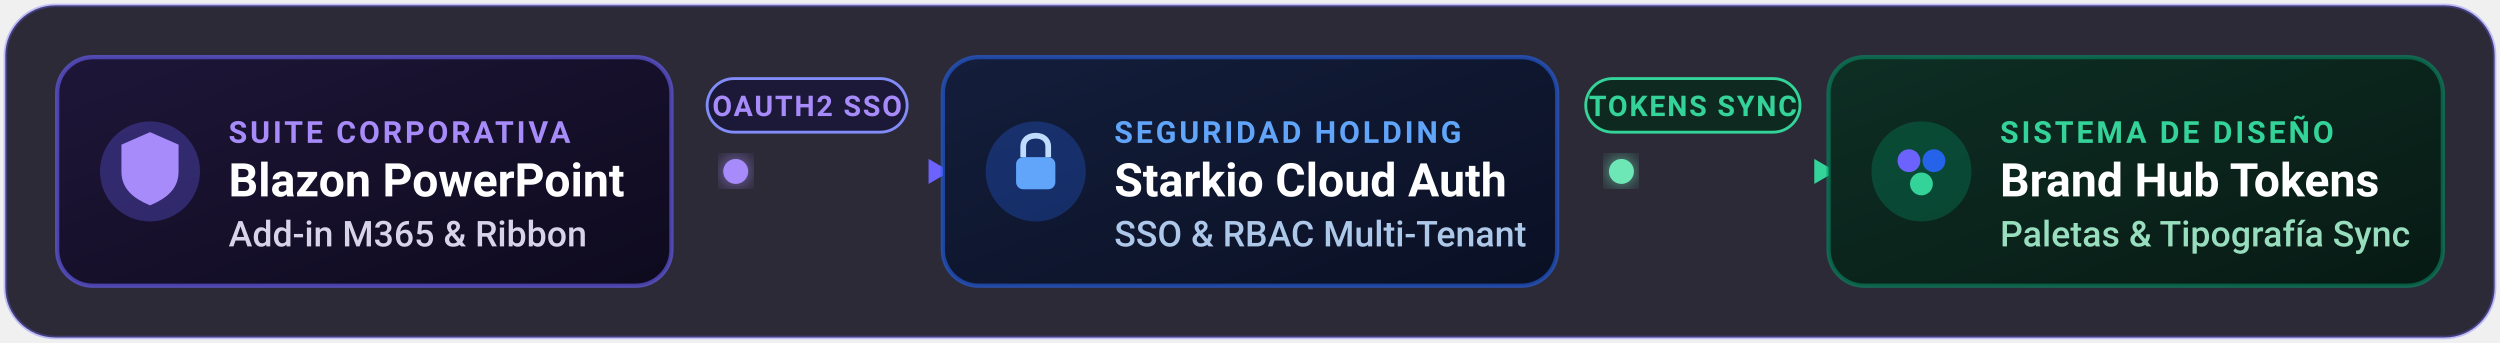
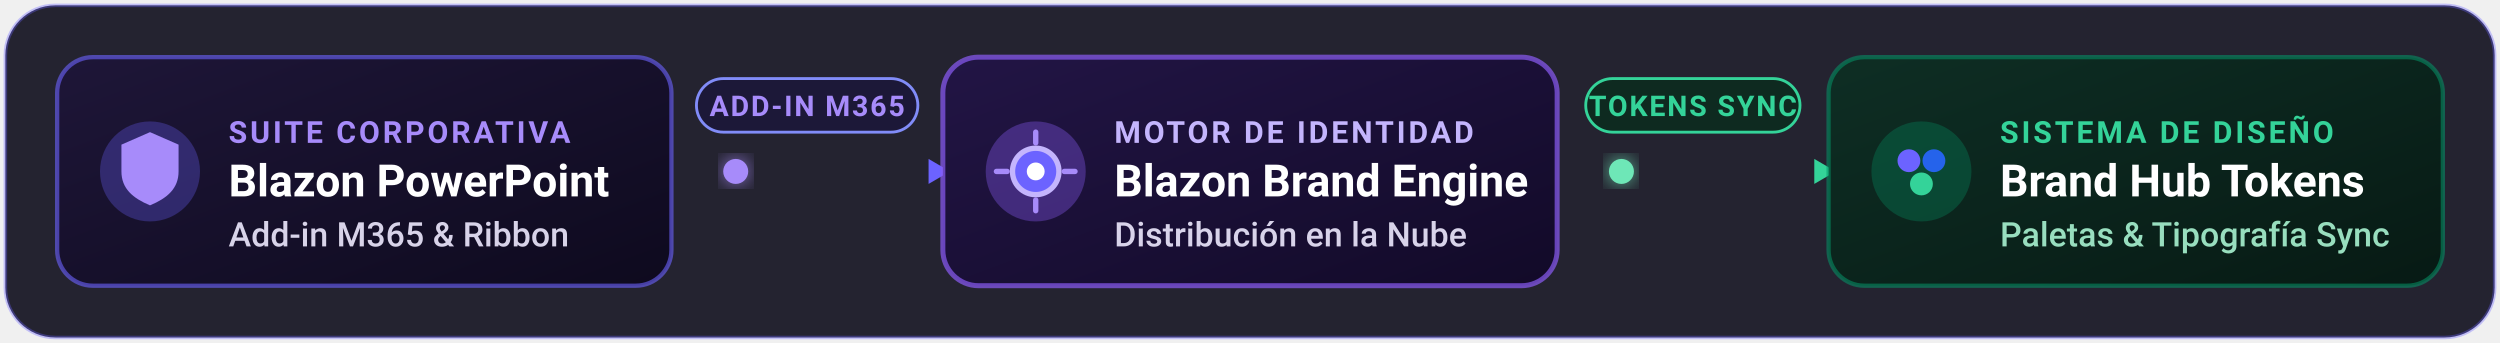
<svg xmlns="http://www.w3.org/2000/svg" width="100%" height="96" viewBox="0 0 700 96" fill="none">
  <defs>
    <linearGradient id="blzConnGrad" x1="0%" y1="0%" x2="100%" y2="0%">
      <stop offset="0%" stop-color="#6C63FF" />
-       <stop offset="50%" stop-color="#2563EB" />
-       <stop offset="100%" stop-color="#059669" />
+       <stop offset="50%" stop-color="#8B5CF6" />
+       <stop offset="100%" stop-color="#34D399" />
    </linearGradient>
    <linearGradient id="blzBoxGrad1" x1="0%" y1="0%" x2="100%" y2="100%">
      <stop offset="0%" stop-color="#1E1638" />
      <stop offset="100%" stop-color="#0E0A1E" />
    </linearGradient>
    <linearGradient id="blzBoxGrad2" x1="0%" y1="0%" x2="100%" y2="100%">
-       <stop offset="0%" stop-color="#141E3B" />
-       <stop offset="100%" stop-color="#0A1024" />
+       <stop offset="0%" stop-color="#221545" />
+       <stop offset="100%" stop-color="#120A28" />
    </linearGradient>
    <linearGradient id="blzBoxGrad3" x1="0%" y1="0%" x2="100%" y2="100%">
      <stop offset="0%" stop-color="#0E2E24" />
      <stop offset="100%" stop-color="#071A14" />
    </linearGradient>
    <filter id="blzGlow" x="-20%" y="-20%" width="140%" height="140%">
      <feGaussianBlur stdDeviation="3" result="blur" />
      <feComposite in="SourceGraphic" in2="blur" operator="over" />
    </filter>
  </defs>
-   <rect x="1.5" y="1.5" width="697" height="93" rx="14" fill="#0A0817" fill-opacity="0.85" stroke="#6C63FF" stroke-width="1" stroke-opacity="0.35" />
+   <rect x="1.5" y="1.5" width="697" height="93" rx="14" fill="#0A0817" fill-opacity="0.88" stroke="#6C63FF" stroke-width="1" stroke-opacity="0.35" />
  <path d="M 188 48 L 264 48" stroke="url(#blzConnGrad)" stroke-width="2.5" stroke-dasharray="4 3" />
  <path d="M 436 48 L 512 48" stroke="url(#blzConnGrad)" stroke-width="2.5" stroke-dasharray="4 3" />
  <polygon points="260,44.5 266,48 260,51.5" fill="#6C63FF" />
  <polygon points="508,44.5 514,48 508,51.5" fill="#34D399" />
  <circle cx="206" cy="48" r="3.5" fill="#A78BFA" filter="url(#blzGlow)" />
  <circle cx="454" cy="48" r="3.5" fill="#6EE7B7" filter="url(#blzGlow)" />
-   <rect x="198" y="22" width="56" height="15" rx="7.5" fill="#1C1838" stroke="#818CF8" stroke-width="0.8" />
-   <text x="226" y="32.5" text-anchor="middle" fill="#A78BFA" font-family="system-ui, -apple-system, 'Segoe UI', Roboto, sans-serif" font-size="8" font-weight="700" letter-spacing="0.5">OAUTH2 SSO</text>
+   <rect x="195" y="22" width="62" height="15" rx="7.5" fill="#1C1838" stroke="#818CF8" stroke-width="0.8" />
+   <text x="226" y="32.5" text-anchor="middle" fill="#A78BFA" font-family="system-ui, -apple-system, 'Segoe UI', Roboto, sans-serif" font-size="8" font-weight="700" letter-spacing="0.5">ADD-IN M365</text>
  <rect x="444" y="22" width="60" height="15" rx="7.5" fill="#0E2A20" stroke="#34D399" stroke-width="0.8" />
  <text x="474" y="32.5" text-anchor="middle" fill="#34D399" font-family="system-ui, -apple-system, 'Segoe UI', Roboto, sans-serif" font-size="8" font-weight="700" letter-spacing="0.5">TOKENS SYNC</text>
  <g transform="translate(16, 16)">
    <rect width="172" height="64" rx="10" fill="url(#blzBoxGrad1)" stroke="#6C63FF" stroke-width="1.2" stroke-opacity="0.6" />
    <circle cx="26" cy="32" r="14" fill="#6C63FF" fill-opacity="0.3" />
    <path d="M 26 21 L 34 24.5 V 32 C 34 36.8 30.8 39.5 26 41.5 C 21.2 39.5 18 36.8 18 32 V 24.5 Z" fill="#A78BFA" />
    <text x="48" y="24" fill="#A78BFA" font-family="system-ui, -apple-system, 'Segoe UI', Roboto, sans-serif" font-size="8.5" font-weight="700" letter-spacing="0.8">SUITE CORPORATIVA</text>
-     <text x="48" y="39" fill="#FFFFFF" font-family="system-ui, -apple-system, 'Segoe UI', Roboto, sans-serif" font-size="13" font-weight="700">Blazon PowerPoint</text>
-     <text x="48" y="53" fill="#EDE9FE" font-family="system-ui, -apple-system, 'Segoe UI', Roboto, sans-serif" font-size="10" font-weight="500" opacity="0.9">Add-in M365 &amp; Ribbon</text>
+     <text x="48" y="39" fill="#FFFFFF" font-family="system-ui, -apple-system, 'Segoe UI', Roboto, sans-serif" font-size="12.5" font-weight="700">Blazon PowerPoint</text>
+     <text x="48" y="53" fill="#EDE9FE" font-family="system-ui, -apple-system, 'Segoe UI', Roboto, sans-serif" font-size="9.5" font-weight="500" opacity="0.9">Add-in M365 &amp; Ribbon</text>
  </g>
  <g transform="translate(264, 16)">
-     <rect width="172" height="64" rx="10" fill="url(#blzBoxGrad2)" stroke="#2563EB" stroke-width="1.2" stroke-opacity="0.6" />
-     <circle cx="26" cy="32" r="14" fill="#2563EB" fill-opacity="0.3" />
-     <rect x="20.5" y="28" width="11" height="9" rx="2" fill="#60A5FA" />
-     <path d="M 22.5 28 V 25 C 22.5 23.3 23.8 22 26 22 C 28.2 22 29.5 23.3 29.5 25 V 28" stroke="#BFDBFE" stroke-width="1.6" fill="none" />
-     <text x="48" y="24" fill="#60A5FA" font-family="system-ui, -apple-system, 'Segoe UI', Roboto, sans-serif" font-size="8.5" font-weight="700" letter-spacing="0.8">SEGURIDAD HOLDING</text>
-     <text x="48" y="39" fill="#FFFFFF" font-family="system-ui, -apple-system, 'Segoe UI', Roboto, sans-serif" font-size="13" font-weight="700">Starkio Cloud Auth</text>
-     <text x="48" y="53" fill="#BFDBFE" font-family="system-ui, -apple-system, 'Segoe UI', Roboto, sans-serif" font-size="10" font-weight="500" opacity="0.9">SSO &amp; RBAC Multi-Tenant</text>
+     <rect width="172" height="64" rx="10" fill="url(#blzBoxGrad2)" stroke="#8B5CF6" stroke-width="1.4" stroke-opacity="0.7" />
+     <circle cx="26" cy="32" r="14" fill="#8B5CF6" fill-opacity="0.35" />
+     <circle cx="26" cy="32" r="6.5" stroke="#C4B5FD" stroke-width="1.5" fill="#6C63FF" />
+     <circle cx="26" cy="32" r="2.5" fill="#FFFFFF" />
+     <line x1="26" y1="21" x2="26" y2="24" stroke="#A78BFA" stroke-width="1.5" stroke-linecap="round" />
+     <line x1="26" y1="40" x2="26" y2="43" stroke="#A78BFA" stroke-width="1.5" stroke-linecap="round" />
+     <line x1="15" y1="32" x2="18" y2="32" stroke="#A78BFA" stroke-width="1.5" stroke-linecap="round" />
+     <line x1="34" y1="32" x2="37" y2="32" stroke="#A78BFA" stroke-width="1.5" stroke-linecap="round" />
+     <text x="48" y="24" fill="#C4B5FD" font-family="system-ui, -apple-system, 'Segoe UI', Roboto, sans-serif" font-size="8.5" font-weight="700" letter-spacing="0.8">MOTOR DE IDENTIDAD</text>
+     <text x="48" y="39" fill="#FFFFFF" font-family="system-ui, -apple-system, 'Segoe UI', Roboto, sans-serif" font-size="12.5" font-weight="700">Blazon Brand Engine</text>
+     <text x="48" y="53" fill="#EDE9FE" font-family="system-ui, -apple-system, 'Segoe UI', Roboto, sans-serif" font-size="9.5" font-weight="500" opacity="0.9">Distribución en la Nube</text>
  </g>
  <g transform="translate(512, 16)">
    <rect width="172" height="64" rx="10" fill="url(#blzBoxGrad3)" stroke="#059669" stroke-width="1.2" stroke-opacity="0.55" />
    <circle cx="26" cy="32" r="14" fill="#059669" fill-opacity="0.3" />
    <circle cx="22.5" cy="29" r="3.2" fill="#6C63FF" />
    <circle cx="29.5" cy="29" r="3.2" fill="#2563EB" />
    <circle cx="26" cy="35.5" r="3.2" fill="#34D399" />
    <text x="48" y="24" fill="#34D399" font-family="system-ui, -apple-system, 'Segoe UI', Roboto, sans-serif" font-size="8.5" font-weight="700" letter-spacing="0.8">SISTEMA DE DISEÑO</text>
-     <text x="48" y="39" fill="#FFFFFF" font-family="system-ui, -apple-system, 'Segoe UI', Roboto, sans-serif" font-size="13" font-weight="700">Brand Hub Tokens</text>
-     <text x="48" y="53" fill="#A7F3D0" font-family="system-ui, -apple-system, 'Segoe UI', Roboto, sans-serif" font-size="10" font-weight="500" opacity="0.9">Paletas &amp; Tipografía Sync</text>
+     <text x="48" y="39" fill="#FFFFFF" font-family="system-ui, -apple-system, 'Segoe UI', Roboto, sans-serif" font-size="12.5" font-weight="700">Brand Hub Tokens</text>
+     <text x="48" y="53" fill="#A7F3D0" font-family="system-ui, -apple-system, 'Segoe UI', Roboto, sans-serif" font-size="9.5" font-weight="500" opacity="0.9">Paletas &amp; Tipografía Sync</text>
  </g>
</svg>
